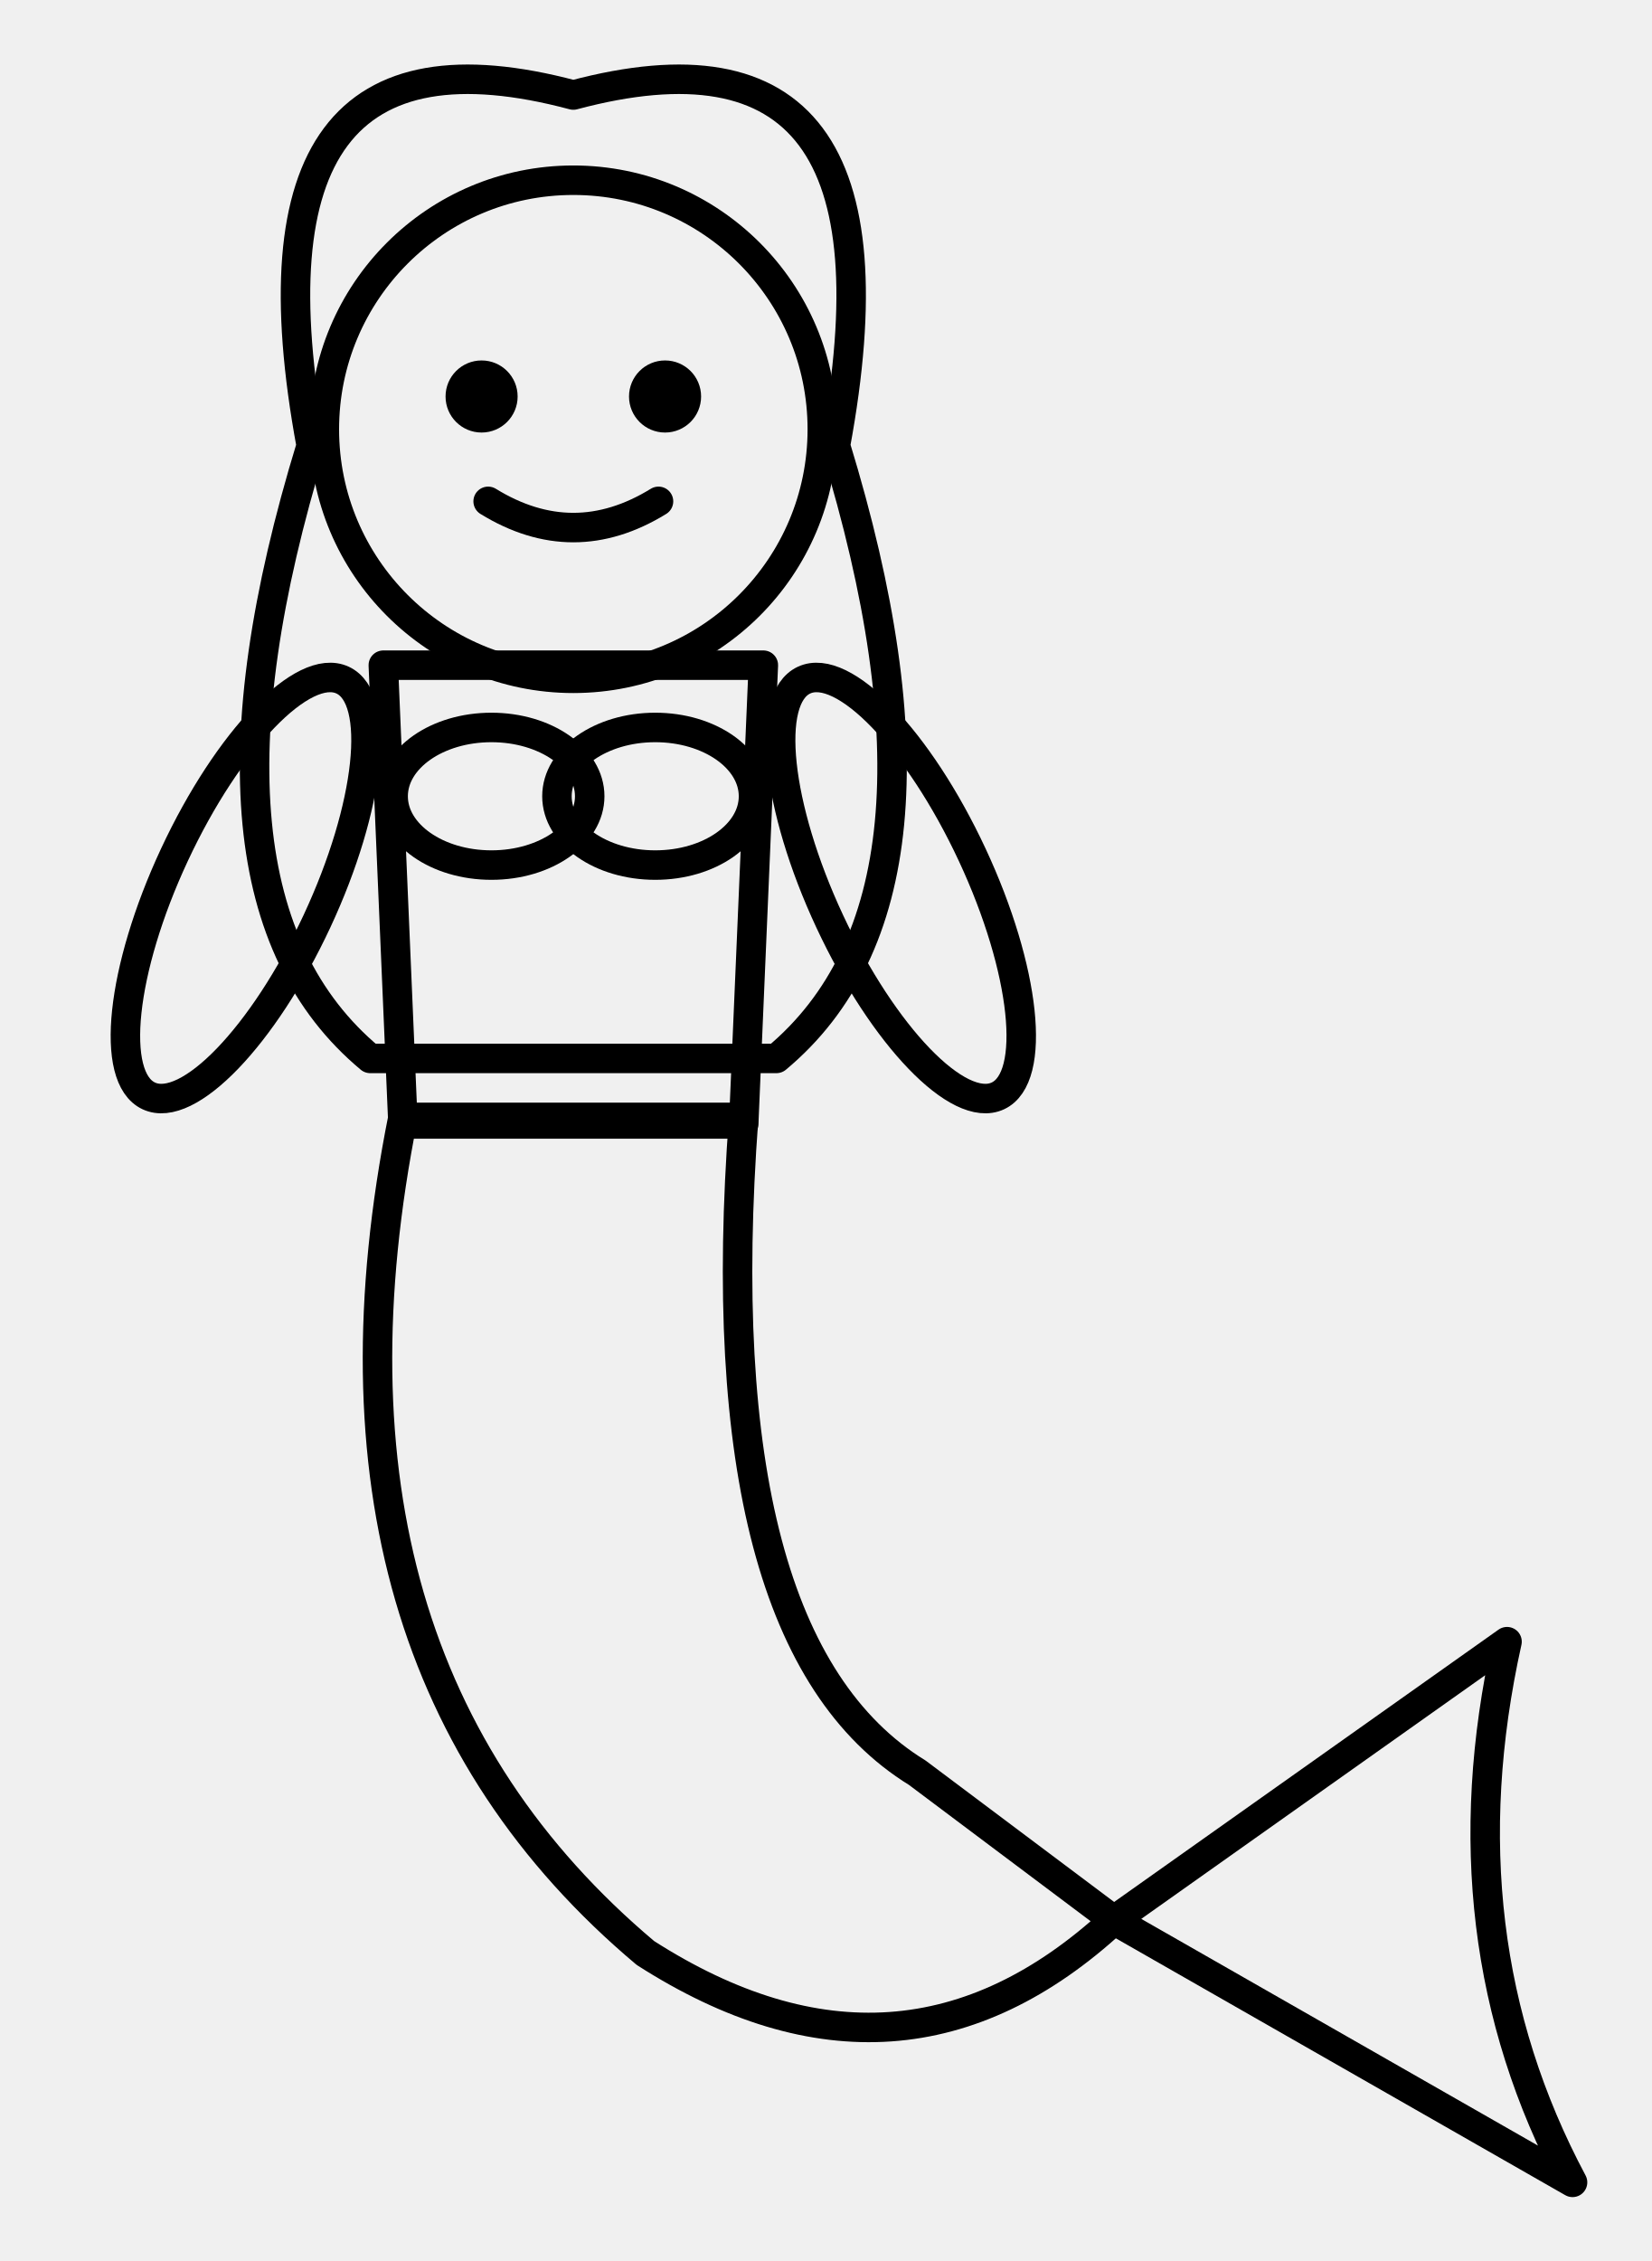
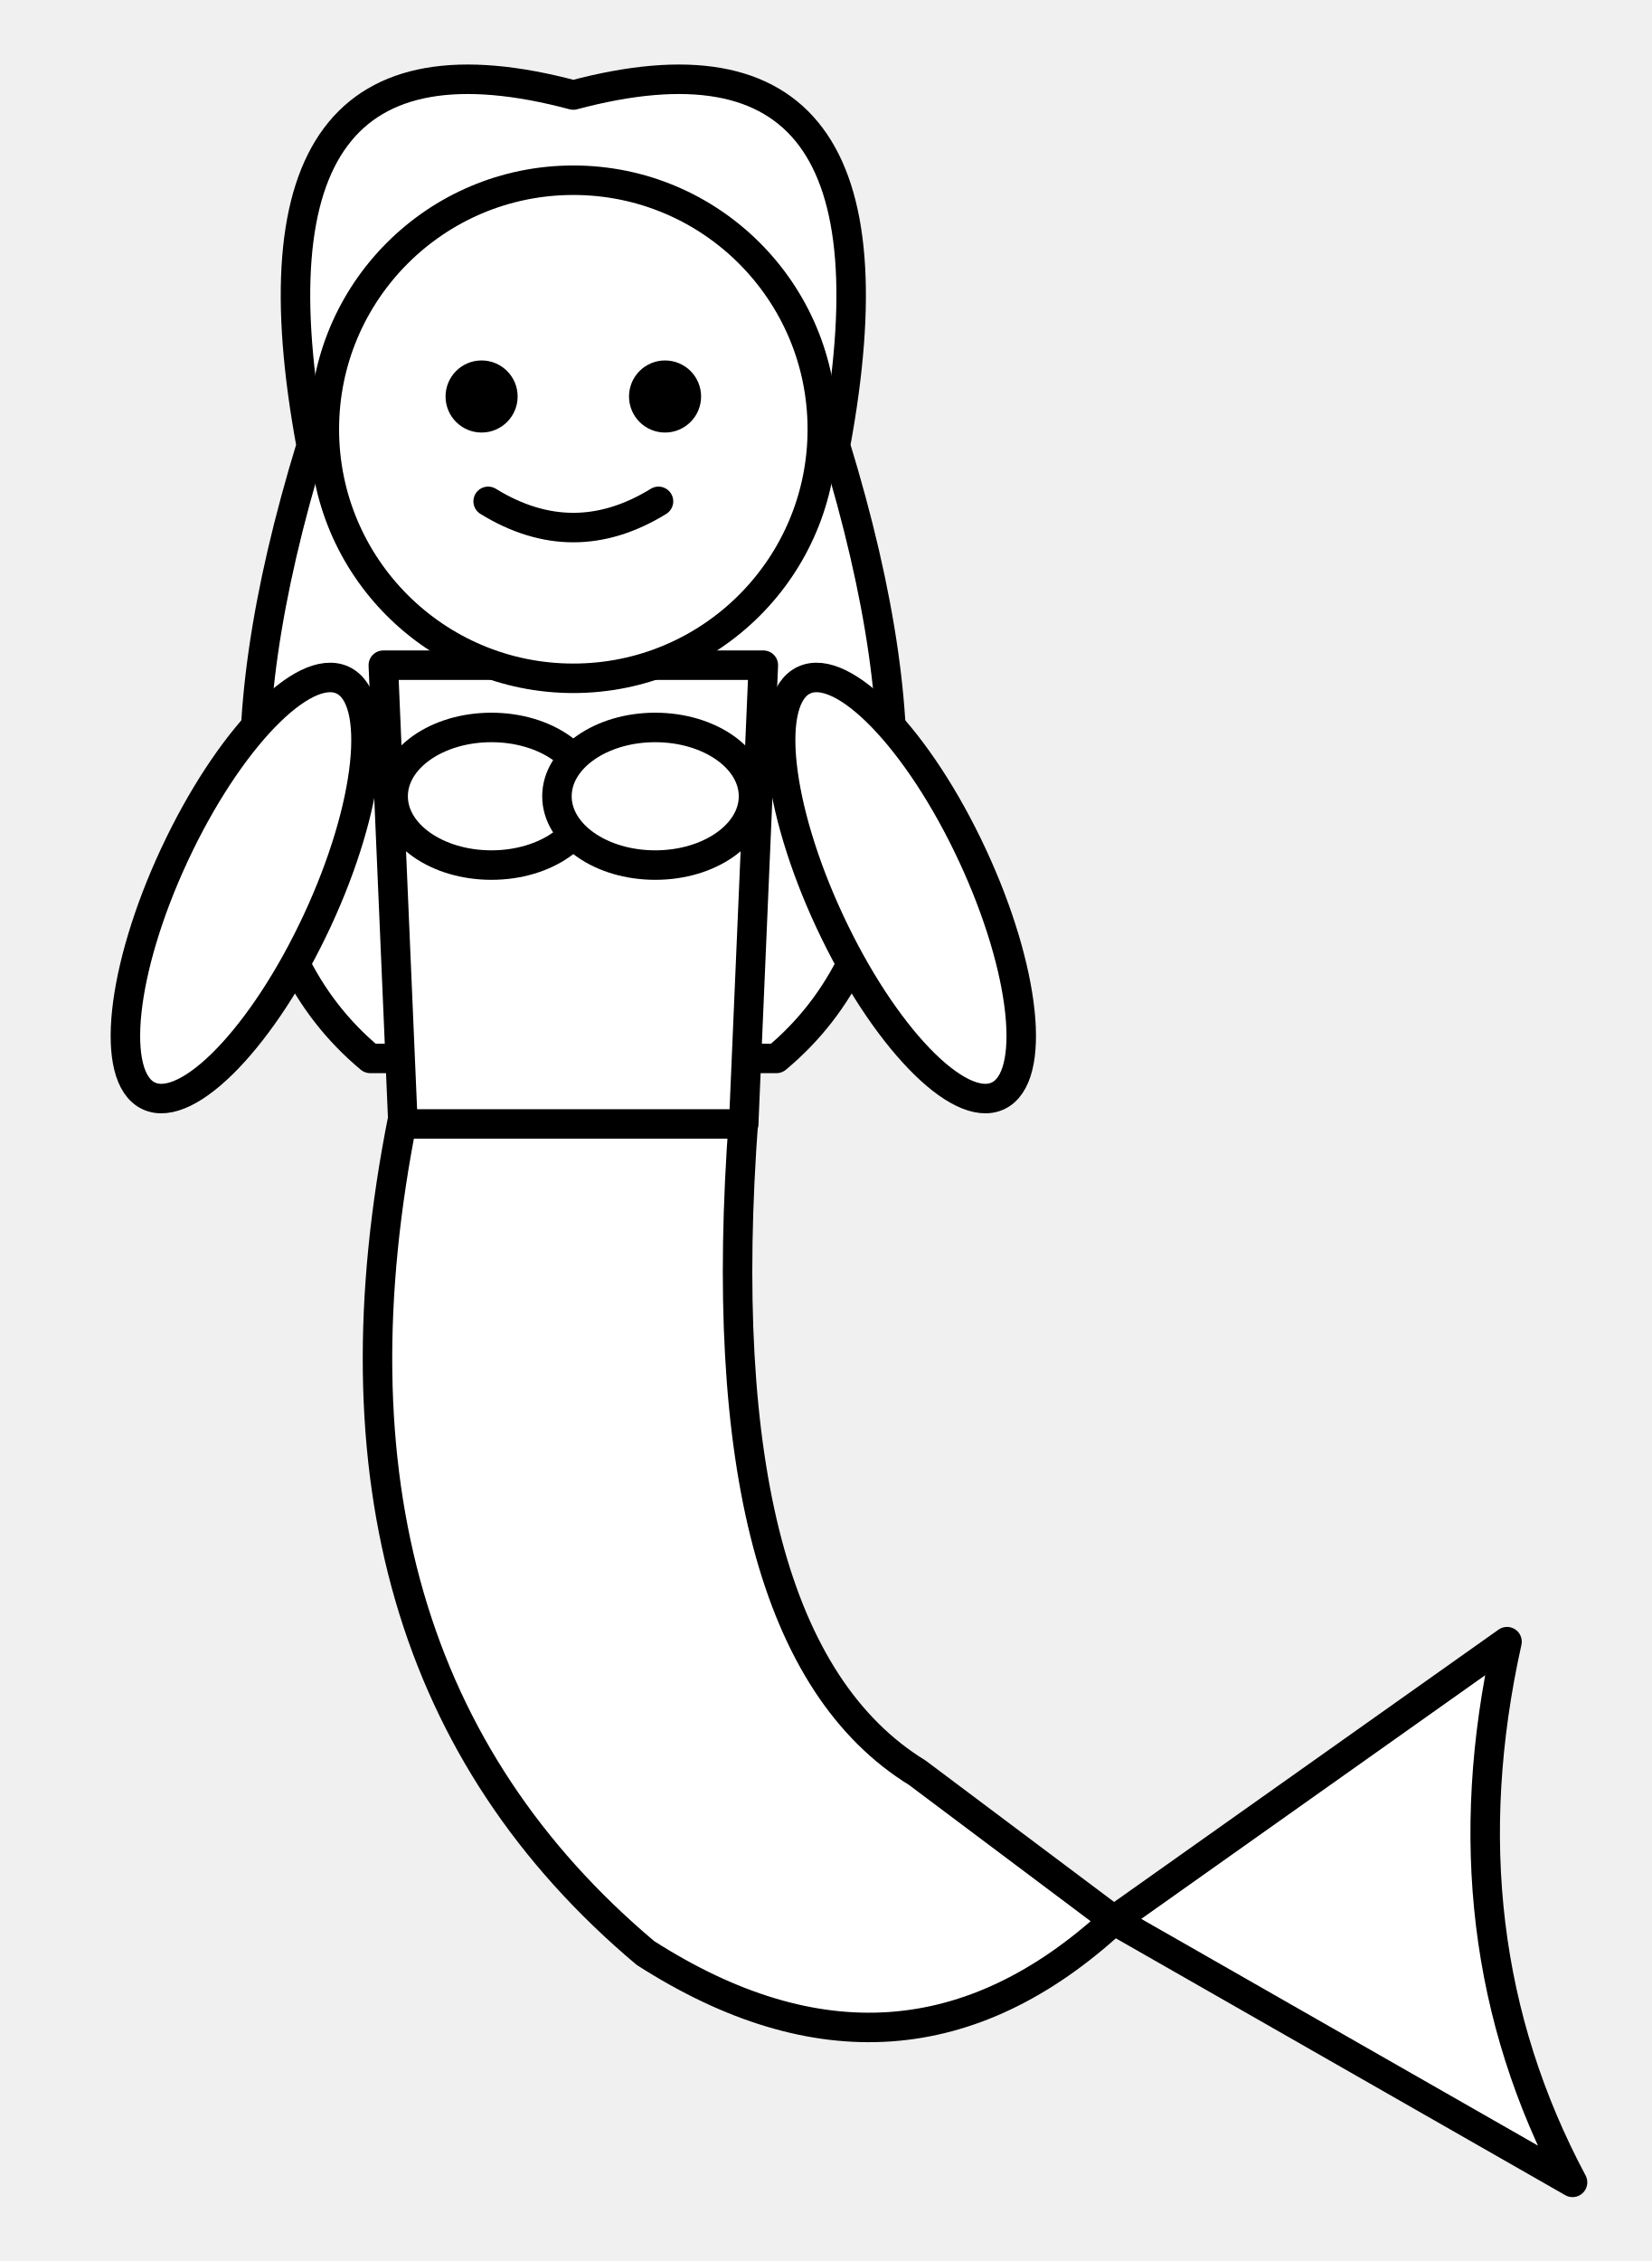
<svg xmlns="http://www.w3.org/2000/svg" viewBox="425 59 504 690" width="504" height="690">
  <g fill="none" stroke="#000" stroke-width="9" stroke-linecap="round" stroke-linejoin="round">
-     <path d="M520 195 Q 495 60 600 88 Q 705 60 680 195 Q 722 332 662 382 L 538 382 Q 478 332 520 195 Z" />
-     <path d="M548 400 Q 515 565 622 655 Q 700 705 765 645 L 705 600 Q 640 560 652 400 Z" />
-     <path d="M765 645 L 885 560 Q 865 650 905 725 Z" />
-     <path d="M542 262 L 658 262 L 652 402 L 548 402 Z" />
-     <ellipse cx="575" cy="302" rx="30" ry="21" />
-     <ellipse cx="625" cy="302" rx="30" ry="21" />
+     <path d="M520 195 Q 495 60 600 88 Q 705 60 680 195 Q 722 332 662 382 L 538 382 Q 478 332 520 195 Z" fill="#fff" />
+     <path d="M548 400 Q 515 565 622 655 Q 700 705 765 645 L 705 600 Q 640 560 652 400 Z" fill="#fff" />
+     <path d="M765 645 L 885 560 Q 865 650 905 725 Z" fill="#fff" />
+     <path d="M542 262 L 658 262 L 652 402 L 548 402 Z" fill="#fff" />
+     <ellipse fill="#fff" cx="575" cy="302" rx="30" ry="21" />
+     <ellipse fill="#fff" cx="625" cy="302" rx="30" ry="21" />
    <g transform="rotate(25 500 330)">
-       <ellipse cx="500" cy="330" rx="24" ry="70" />
+       <ellipse fill="#fff" cx="500" cy="330" rx="24" ry="70" />
    </g>
    <g transform="rotate(-25 700 330)">
-       <ellipse cx="700" cy="330" rx="24" ry="70" />
+       <ellipse fill="#fff" cx="700" cy="330" rx="24" ry="70" />
    </g>
-     <circle cx="600" cy="190" r="76" />
+     <circle fill="#fff" cx="600" cy="190" r="76" />
    <circle cx="572" cy="180" r="11" fill="#000" stroke="none" />
    <circle cx="628" cy="180" r="11" fill="#000" stroke="none" />
    <path d="M574 212 Q 600 228 626 212" />
  </g>
</svg>
